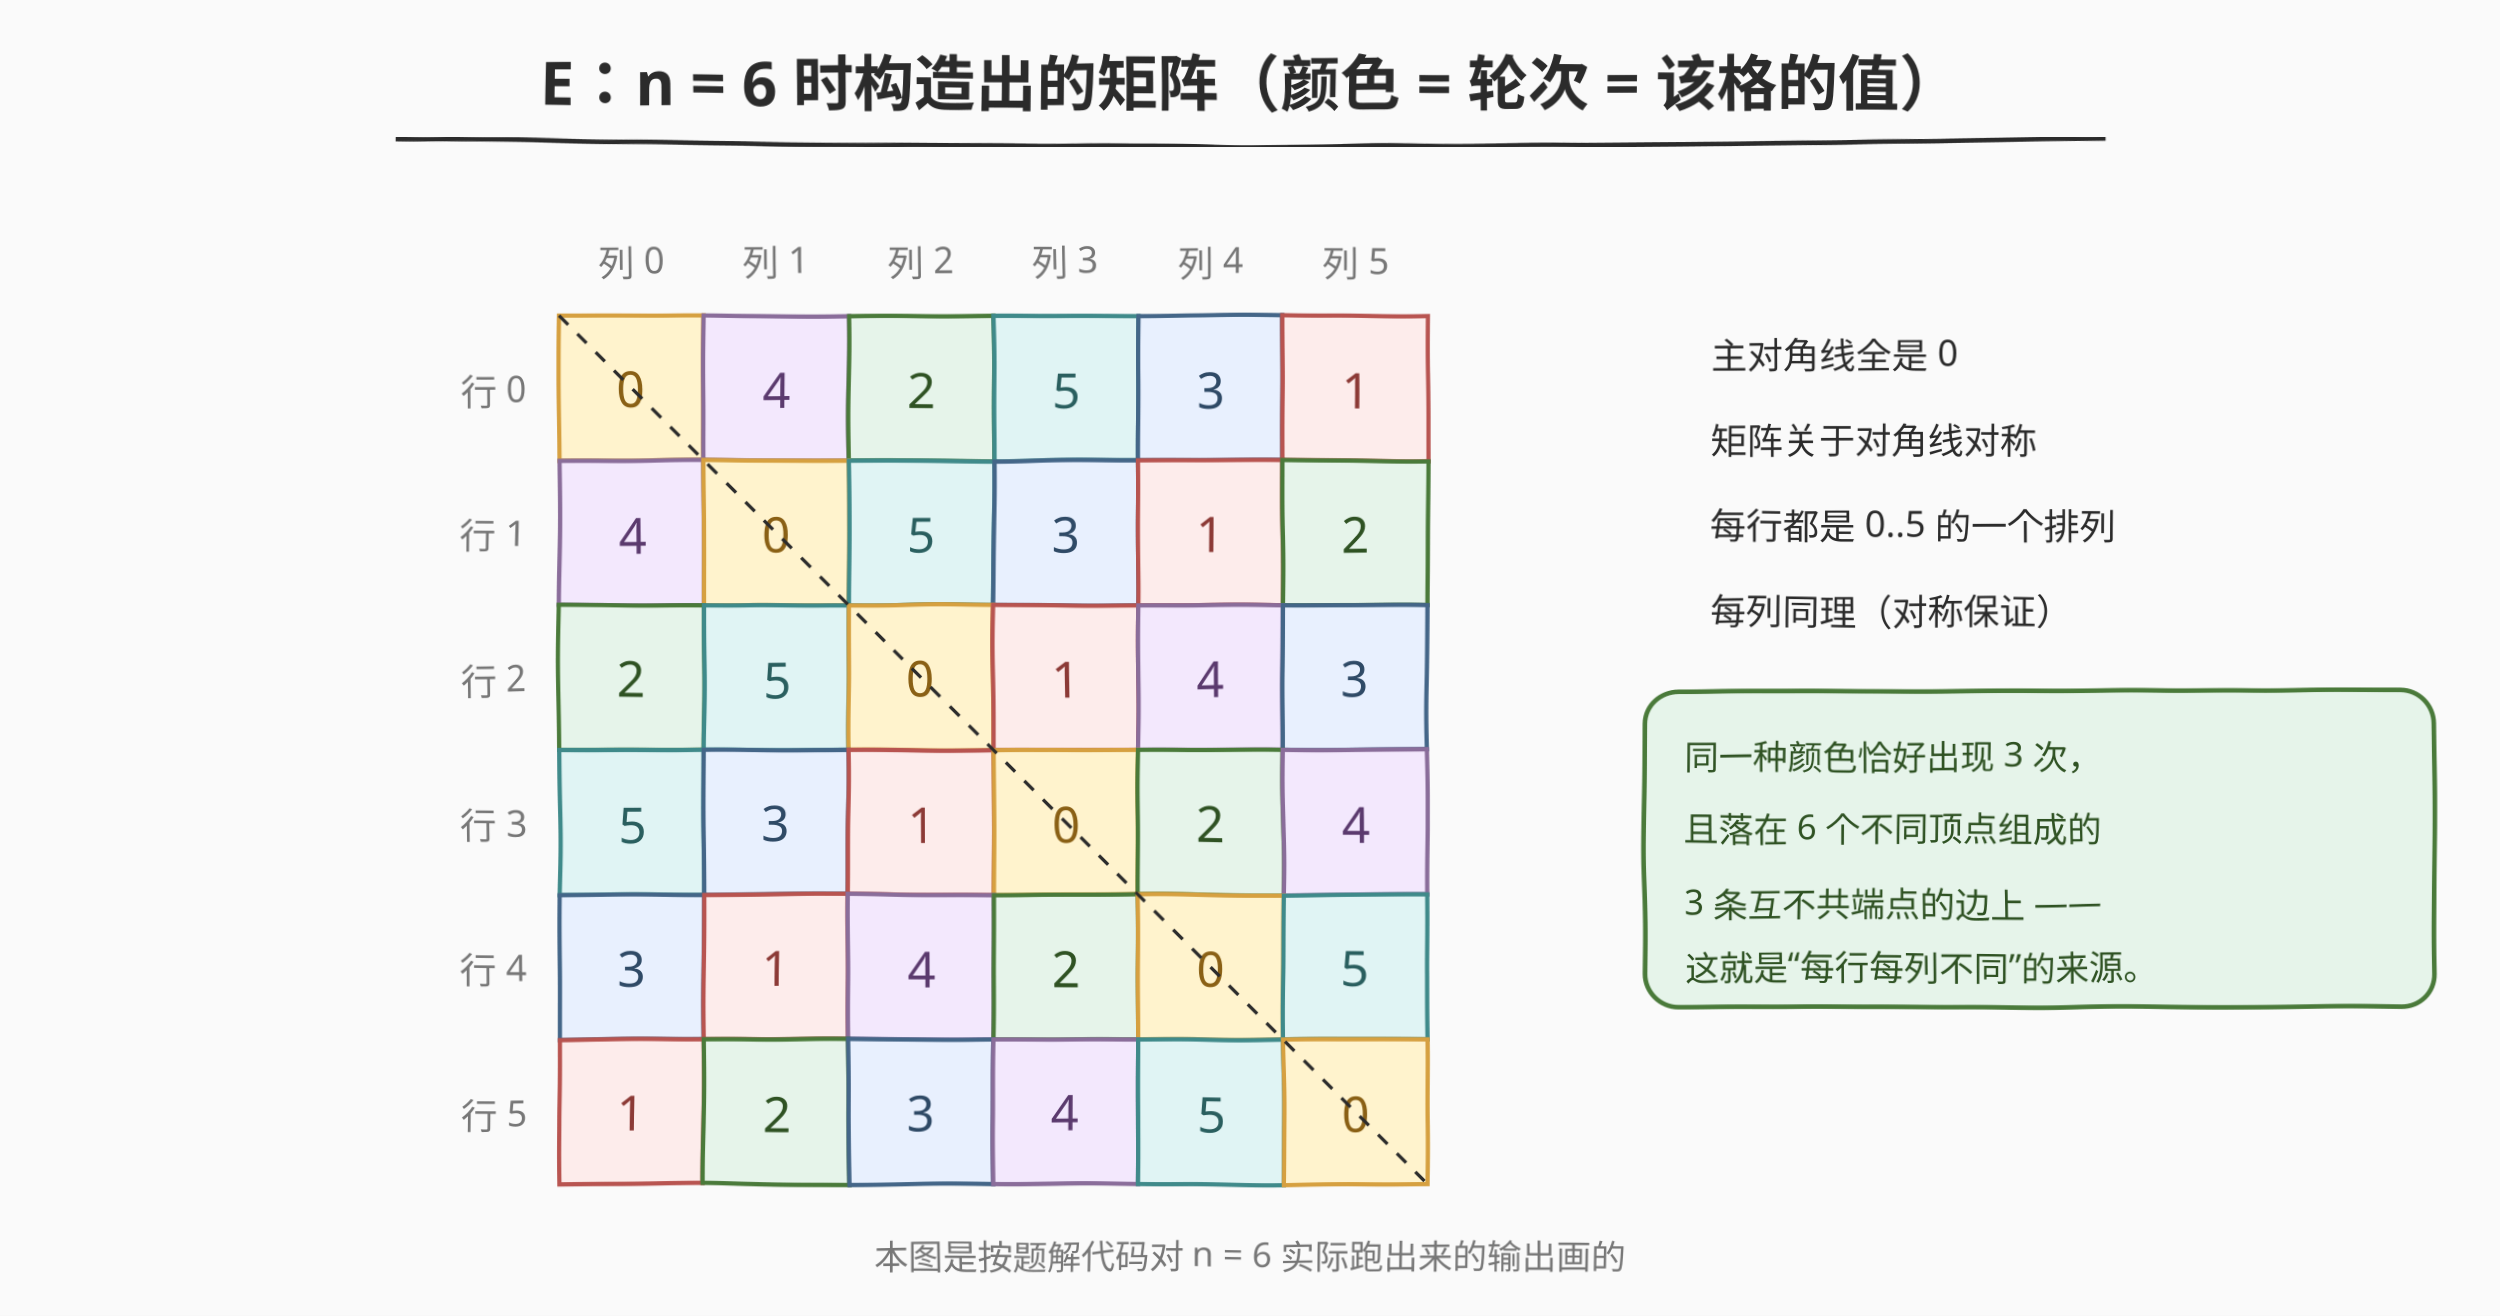
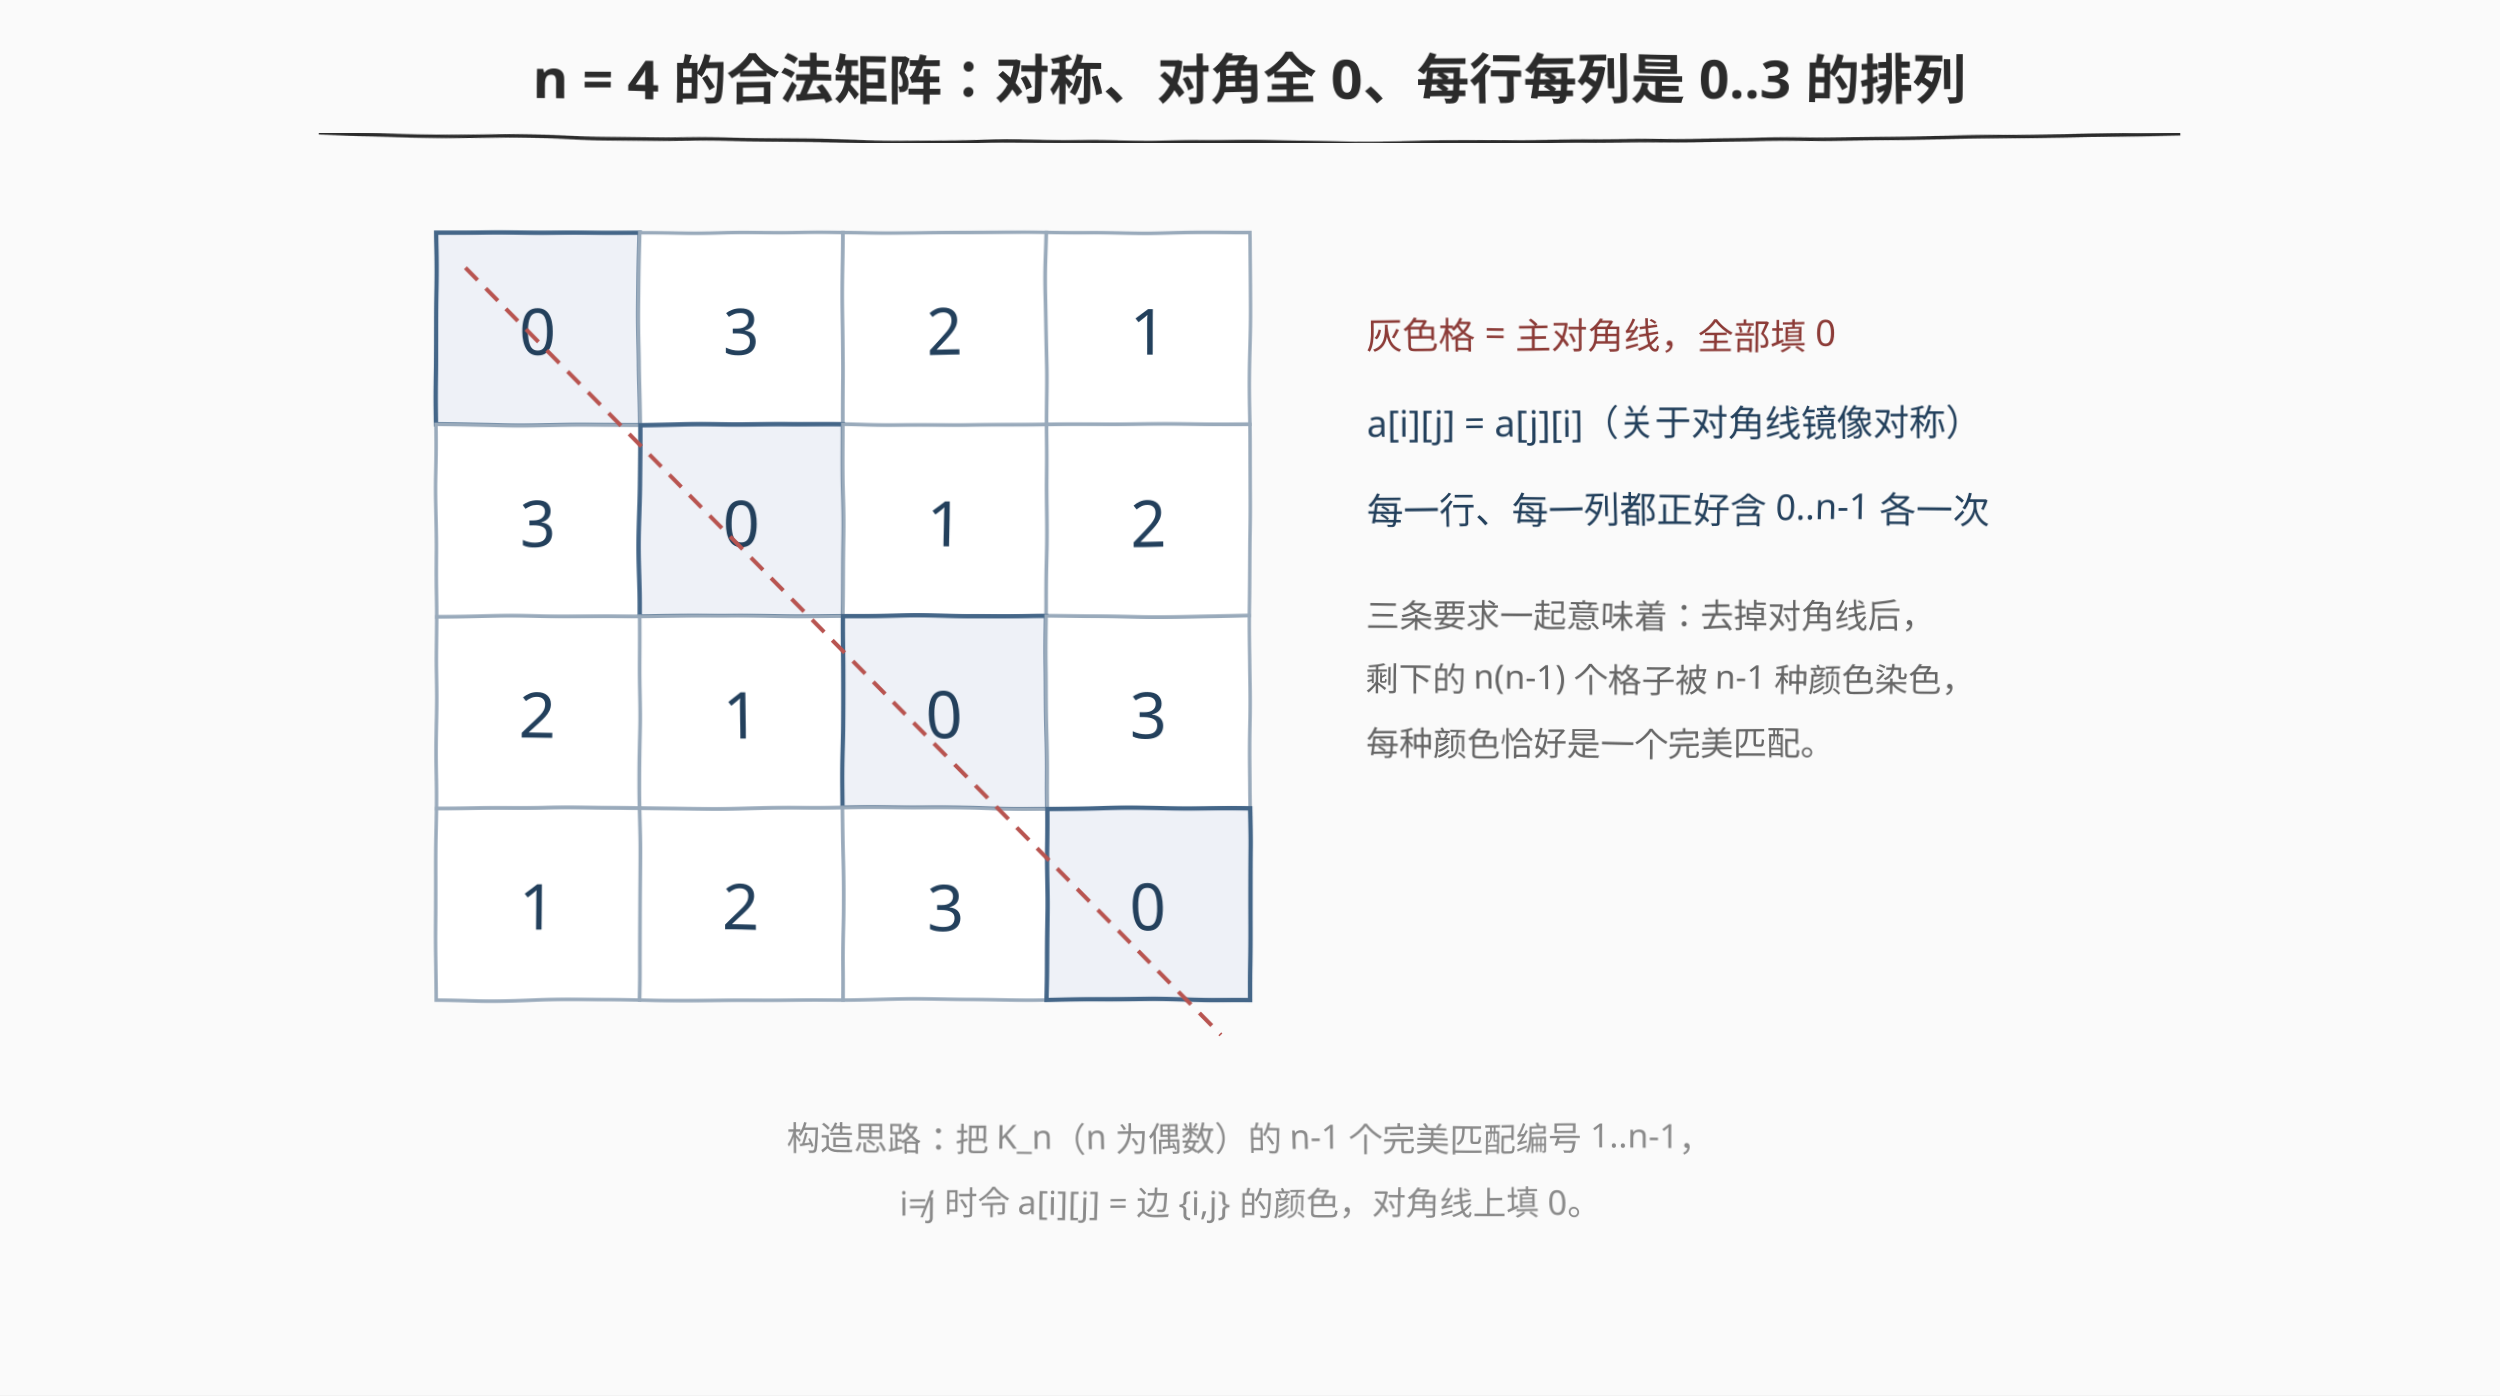
- <svg xmlns="http://www.w3.org/2000/svg" width="760" height="400" viewBox="0 0 760 400" font-family="'Comic Sans MS','Marker Felt','Segoe UI','Kaiti SC',楷体,cursive">
+ <svg xmlns="http://www.w3.org/2000/svg" width="860" height="480" viewBox="0 0 860 480" font-family="'Comic Sans MS','Marker Felt','Segoe UI','Kaiti SC',楷体,cursive">
  <defs>
    <filter id="rough2" x="-4%" y="-4%" width="108%" height="108%">
-       <feTurbulence type="fractalNoise" baseFrequency="0.022" numOctaves="2" seed="127" />
+       <feTurbulence type="fractalNoise" baseFrequency="0.024" numOctaves="2" seed="51" />
      <feDisplacementMap in="SourceGraphic" scale="1.4" />
    </filter>
+     <marker id="a12e" markerWidth="9" markerHeight="9" refX="7" refY="4.5" orient="auto">
+       <path d="M0,0 L9,4.5 L0,9 z" fill="#446688" />
+     </marker>
  </defs>
-   <rect width="760" height="400" fill="#fafafa" />
-   <text x="380" y="32" text-anchor="middle" font-size="18.5" font-weight="bold" fill="#2b2b2b" filter="url(#rough2)">E：n = 6 时构造出的矩阵（颜色 = 轮次 = 该格的值）</text>
-   <path d="M 120 42 Q 380 47 640 42" stroke="#2b2b2b" stroke-width="1.4" fill="none" filter="url(#rough2)" />
-   <text x="160" y="123" text-anchor="end" font-size="11" fill="#777" filter="url(#rough2)">行 0</text>
-   <rect x="170" y="96" width="44" height="44" fill="#fff3cd" stroke="#d6a040" stroke-width="1.3" filter="url(#rough2)" />
-   <text x="192" y="124" text-anchor="middle" font-size="15" fill="#8a6015" filter="url(#rough2)">0</text>
-   <rect x="214" y="96" width="44" height="44" fill="#f3e8fd" stroke="#8a6d9a" stroke-width="1.3" filter="url(#rough2)" />
-   <text x="236" y="124" text-anchor="middle" font-size="15" fill="#5b3a6e" filter="url(#rough2)">4</text>
-   <rect x="258" y="96" width="44" height="44" fill="#e6f4ea" stroke="#4a7a3a" stroke-width="1.3" filter="url(#rough2)" />
-   <text x="280" y="124" text-anchor="middle" font-size="15" fill="#2f5223" filter="url(#rough2)">2</text>
-   <rect x="302" y="96" width="44" height="44" fill="#e0f4f4" stroke="#3f8a8a" stroke-width="1.3" filter="url(#rough2)" />
-   <text x="324" y="124" text-anchor="middle" font-size="15" fill="#2a5f5f" filter="url(#rough2)">5</text>
-   <rect x="346" y="96" width="44" height="44" fill="#e8f0fe" stroke="#446688" stroke-width="1.3" filter="url(#rough2)" />
-   <text x="368" y="124" text-anchor="middle" font-size="15" fill="#2f4a66" filter="url(#rough2)">3</text>
-   <rect x="390" y="96" width="44" height="44" fill="#fdeceb" stroke="#b85450" stroke-width="1.3" filter="url(#rough2)" />
-   <text x="412" y="124" text-anchor="middle" font-size="15" fill="#8c3a36" filter="url(#rough2)">1</text>
-   <text x="160" y="167" text-anchor="end" font-size="11" fill="#777" filter="url(#rough2)">行 1</text>
-   <rect x="170" y="140" width="44" height="44" fill="#f3e8fd" stroke="#8a6d9a" stroke-width="1.3" filter="url(#rough2)" />
-   <text x="192" y="168" text-anchor="middle" font-size="15" fill="#5b3a6e" filter="url(#rough2)">4</text>
-   <rect x="214" y="140" width="44" height="44" fill="#fff3cd" stroke="#d6a040" stroke-width="1.3" filter="url(#rough2)" />
-   <text x="236" y="168" text-anchor="middle" font-size="15" fill="#8a6015" filter="url(#rough2)">0</text>
-   <rect x="258" y="140" width="44" height="44" fill="#e0f4f4" stroke="#3f8a8a" stroke-width="1.3" filter="url(#rough2)" />
-   <text x="280" y="168" text-anchor="middle" font-size="15" fill="#2a5f5f" filter="url(#rough2)">5</text>
-   <rect x="302" y="140" width="44" height="44" fill="#e8f0fe" stroke="#446688" stroke-width="1.3" filter="url(#rough2)" />
-   <text x="324" y="168" text-anchor="middle" font-size="15" fill="#2f4a66" filter="url(#rough2)">3</text>
-   <rect x="346" y="140" width="44" height="44" fill="#fdeceb" stroke="#b85450" stroke-width="1.3" filter="url(#rough2)" />
-   <text x="368" y="168" text-anchor="middle" font-size="15" fill="#8c3a36" filter="url(#rough2)">1</text>
-   <rect x="390" y="140" width="44" height="44" fill="#e6f4ea" stroke="#4a7a3a" stroke-width="1.3" filter="url(#rough2)" />
-   <text x="412" y="168" text-anchor="middle" font-size="15" fill="#2f5223" filter="url(#rough2)">2</text>
-   <text x="160" y="211" text-anchor="end" font-size="11" fill="#777" filter="url(#rough2)">行 2</text>
-   <rect x="170" y="184" width="44" height="44" fill="#e6f4ea" stroke="#4a7a3a" stroke-width="1.3" filter="url(#rough2)" />
-   <text x="192" y="212" text-anchor="middle" font-size="15" fill="#2f5223" filter="url(#rough2)">2</text>
-   <rect x="214" y="184" width="44" height="44" fill="#e0f4f4" stroke="#3f8a8a" stroke-width="1.3" filter="url(#rough2)" />
-   <text x="236" y="212" text-anchor="middle" font-size="15" fill="#2a5f5f" filter="url(#rough2)">5</text>
-   <rect x="258" y="184" width="44" height="44" fill="#fff3cd" stroke="#d6a040" stroke-width="1.3" filter="url(#rough2)" />
-   <text x="280" y="212" text-anchor="middle" font-size="15" fill="#8a6015" filter="url(#rough2)">0</text>
-   <rect x="302" y="184" width="44" height="44" fill="#fdeceb" stroke="#b85450" stroke-width="1.3" filter="url(#rough2)" />
-   <text x="324" y="212" text-anchor="middle" font-size="15" fill="#8c3a36" filter="url(#rough2)">1</text>
-   <rect x="346" y="184" width="44" height="44" fill="#f3e8fd" stroke="#8a6d9a" stroke-width="1.3" filter="url(#rough2)" />
-   <text x="368" y="212" text-anchor="middle" font-size="15" fill="#5b3a6e" filter="url(#rough2)">4</text>
-   <rect x="390" y="184" width="44" height="44" fill="#e8f0fe" stroke="#446688" stroke-width="1.3" filter="url(#rough2)" />
-   <text x="412" y="212" text-anchor="middle" font-size="15" fill="#2f4a66" filter="url(#rough2)">3</text>
-   <text x="160" y="255" text-anchor="end" font-size="11" fill="#777" filter="url(#rough2)">行 3</text>
-   <rect x="170" y="228" width="44" height="44" fill="#e0f4f4" stroke="#3f8a8a" stroke-width="1.3" filter="url(#rough2)" />
-   <text x="192" y="256" text-anchor="middle" font-size="15" fill="#2a5f5f" filter="url(#rough2)">5</text>
-   <rect x="214" y="228" width="44" height="44" fill="#e8f0fe" stroke="#446688" stroke-width="1.3" filter="url(#rough2)" />
-   <text x="236" y="256" text-anchor="middle" font-size="15" fill="#2f4a66" filter="url(#rough2)">3</text>
-   <rect x="258" y="228" width="44" height="44" fill="#fdeceb" stroke="#b85450" stroke-width="1.3" filter="url(#rough2)" />
-   <text x="280" y="256" text-anchor="middle" font-size="15" fill="#8c3a36" filter="url(#rough2)">1</text>
-   <rect x="302" y="228" width="44" height="44" fill="#fff3cd" stroke="#d6a040" stroke-width="1.3" filter="url(#rough2)" />
-   <text x="324" y="256" text-anchor="middle" font-size="15" fill="#8a6015" filter="url(#rough2)">0</text>
-   <rect x="346" y="228" width="44" height="44" fill="#e6f4ea" stroke="#4a7a3a" stroke-width="1.3" filter="url(#rough2)" />
-   <text x="368" y="256" text-anchor="middle" font-size="15" fill="#2f5223" filter="url(#rough2)">2</text>
-   <rect x="390" y="228" width="44" height="44" fill="#f3e8fd" stroke="#8a6d9a" stroke-width="1.3" filter="url(#rough2)" />
-   <text x="412" y="256" text-anchor="middle" font-size="15" fill="#5b3a6e" filter="url(#rough2)">4</text>
-   <text x="160" y="299" text-anchor="end" font-size="11" fill="#777" filter="url(#rough2)">行 4</text>
-   <rect x="170" y="272" width="44" height="44" fill="#e8f0fe" stroke="#446688" stroke-width="1.3" filter="url(#rough2)" />
-   <text x="192" y="300" text-anchor="middle" font-size="15" fill="#2f4a66" filter="url(#rough2)">3</text>
-   <rect x="214" y="272" width="44" height="44" fill="#fdeceb" stroke="#b85450" stroke-width="1.3" filter="url(#rough2)" />
-   <text x="236" y="300" text-anchor="middle" font-size="15" fill="#8c3a36" filter="url(#rough2)">1</text>
-   <rect x="258" y="272" width="44" height="44" fill="#f3e8fd" stroke="#8a6d9a" stroke-width="1.3" filter="url(#rough2)" />
-   <text x="280" y="300" text-anchor="middle" font-size="15" fill="#5b3a6e" filter="url(#rough2)">4</text>
-   <rect x="302" y="272" width="44" height="44" fill="#e6f4ea" stroke="#4a7a3a" stroke-width="1.3" filter="url(#rough2)" />
-   <text x="324" y="300" text-anchor="middle" font-size="15" fill="#2f5223" filter="url(#rough2)">2</text>
-   <rect x="346" y="272" width="44" height="44" fill="#fff3cd" stroke="#d6a040" stroke-width="1.3" filter="url(#rough2)" />
-   <text x="368" y="300" text-anchor="middle" font-size="15" fill="#8a6015" filter="url(#rough2)">0</text>
-   <rect x="390" y="272" width="44" height="44" fill="#e0f4f4" stroke="#3f8a8a" stroke-width="1.3" filter="url(#rough2)" />
-   <text x="412" y="300" text-anchor="middle" font-size="15" fill="#2a5f5f" filter="url(#rough2)">5</text>
-   <text x="160" y="343" text-anchor="end" font-size="11" fill="#777" filter="url(#rough2)">行 5</text>
-   <rect x="170" y="316" width="44" height="44" fill="#fdeceb" stroke="#b85450" stroke-width="1.3" filter="url(#rough2)" />
-   <text x="192" y="344" text-anchor="middle" font-size="15" fill="#8c3a36" filter="url(#rough2)">1</text>
-   <rect x="214" y="316" width="44" height="44" fill="#e6f4ea" stroke="#4a7a3a" stroke-width="1.3" filter="url(#rough2)" />
-   <text x="236" y="344" text-anchor="middle" font-size="15" fill="#2f5223" filter="url(#rough2)">2</text>
-   <rect x="258" y="316" width="44" height="44" fill="#e8f0fe" stroke="#446688" stroke-width="1.3" filter="url(#rough2)" />
-   <text x="280" y="344" text-anchor="middle" font-size="15" fill="#2f4a66" filter="url(#rough2)">3</text>
-   <rect x="302" y="316" width="44" height="44" fill="#f3e8fd" stroke="#8a6d9a" stroke-width="1.3" filter="url(#rough2)" />
-   <text x="324" y="344" text-anchor="middle" font-size="15" fill="#5b3a6e" filter="url(#rough2)">4</text>
-   <rect x="346" y="316" width="44" height="44" fill="#e0f4f4" stroke="#3f8a8a" stroke-width="1.3" filter="url(#rough2)" />
-   <text x="368" y="344" text-anchor="middle" font-size="15" fill="#2a5f5f" filter="url(#rough2)">5</text>
-   <rect x="390" y="316" width="44" height="44" fill="#fff3cd" stroke="#d6a040" stroke-width="1.3" filter="url(#rough2)" />
-   <text x="412" y="344" text-anchor="middle" font-size="15" fill="#8a6015" filter="url(#rough2)">0</text>
-   <text x="192" y="84" text-anchor="middle" font-size="11" fill="#777" filter="url(#rough2)">列 0</text>
-   <text x="236" y="84" text-anchor="middle" font-size="11" fill="#777" filter="url(#rough2)">列 1</text>
-   <text x="280" y="84" text-anchor="middle" font-size="11" fill="#777" filter="url(#rough2)">列 2</text>
-   <text x="324" y="84" text-anchor="middle" font-size="11" fill="#777" filter="url(#rough2)">列 3</text>
-   <text x="368" y="84" text-anchor="middle" font-size="11" fill="#777" filter="url(#rough2)">列 4</text>
-   <text x="412" y="84" text-anchor="middle" font-size="11" fill="#777" filter="url(#rough2)">列 5</text>
-   <line x1="170" y1="96" x2="434" y2="360" stroke="#2b2b2b" stroke-width="1" stroke-dasharray="4 4" filter="url(#rough2)" />
-   <text x="520" y="112" font-size="11" fill="#2b2b2b" filter="url(#rough2)">主对角线全是 0</text>
-   <text x="520" y="138" font-size="11" fill="#2b2b2b" filter="url(#rough2)">矩阵关于对角线对称</text>
-   <text x="520" y="164" font-size="11" fill="#2b2b2b" filter="url(#rough2)">每行都是 0..5 的一个排列</text>
-   <text x="520" y="190" font-size="11" fill="#2b2b2b" filter="url(#rough2)">每列同理（对称保证）</text>
-   <rect x="500" y="210" width="240" height="96" rx="10" fill="#e6f4ea" stroke="#4a7a3a" stroke-width="1.4" filter="url(#rough2)" />
-   <text x="512" y="234" font-size="10.5" fill="#2f5223" filter="url(#rough2)">同一种颜色恰好出现 3 次，</text>
-   <text x="512" y="256" font-size="10.5" fill="#2f5223" filter="url(#rough2)">且落在 6 个不同顶点组成的</text>
-   <text x="512" y="278" font-size="10.5" fill="#2f5223" filter="url(#rough2)">3 条互不共端点的边上 ——</text>
-   <text x="512" y="298" font-size="10.5" fill="#2f5223" filter="url(#rough2)">这就是“每行每列不同”的来源。</text>
-   <text x="380" y="386" text-anchor="middle" font-size="10.5" fill="#777" filter="url(#rough2)">本图是按题解代码对 n = 6 实际跑出来的输出画的</text>
+   <rect width="860" height="480" fill="#fafafa" />
+   <text x="430" y="34" text-anchor="middle" font-size="18.5" font-weight="bold" fill="#2b2b2b" filter="url(#rough2)">n = 4 的合法矩阵：对称、对角全 0、每行每列是 0..3 的排列</text>
+   <path d="M 110 46 Q 430 52 750 46" stroke="#2b2b2b" stroke-width="1.2" fill="none" filter="url(#rough2)" />
+   <g filter="url(#rough2)">
+     <rect x="150" y="80" width="70" height="66" fill="#eef1f7" stroke="#446688" stroke-width="1.5" />
+     <rect x="220" y="80" width="70" height="66" fill="#ffffff" stroke="#9ab" stroke-width="1.2" />
+     <rect x="290" y="80" width="70" height="66" fill="#ffffff" stroke="#9ab" stroke-width="1.2" />
+     <rect x="360" y="80" width="70" height="66" fill="#ffffff" stroke="#9ab" stroke-width="1.2" />
+     <rect x="150" y="146" width="70" height="66" fill="#ffffff" stroke="#9ab" stroke-width="1.2" />
+     <rect x="220" y="146" width="70" height="66" fill="#eef1f7" stroke="#446688" stroke-width="1.5" />
+     <rect x="290" y="146" width="70" height="66" fill="#ffffff" stroke="#9ab" stroke-width="1.2" />
+     <rect x="360" y="146" width="70" height="66" fill="#ffffff" stroke="#9ab" stroke-width="1.2" />
+     <rect x="150" y="212" width="70" height="66" fill="#ffffff" stroke="#9ab" stroke-width="1.2" />
+     <rect x="220" y="212" width="70" height="66" fill="#ffffff" stroke="#9ab" stroke-width="1.2" />
+     <rect x="290" y="212" width="70" height="66" fill="#eef1f7" stroke="#446688" stroke-width="1.5" />
+     <rect x="360" y="212" width="70" height="66" fill="#ffffff" stroke="#9ab" stroke-width="1.2" />
+     <rect x="150" y="278" width="70" height="66" fill="#ffffff" stroke="#9ab" stroke-width="1.2" />
+     <rect x="220" y="278" width="70" height="66" fill="#ffffff" stroke="#9ab" stroke-width="1.2" />
+     <rect x="290" y="278" width="70" height="66" fill="#ffffff" stroke="#9ab" stroke-width="1.2" />
+     <rect x="360" y="278" width="70" height="66" fill="#eef1f7" stroke="#446688" stroke-width="1.5" />
+   </g>
+   <g font-size="22" text-anchor="middle" filter="url(#rough2)">
+     <text x="185" y="122" fill="#23405c">0</text>
+     <text x="255" y="122" fill="#23405c">3</text>
+     <text x="325" y="122" fill="#23405c">2</text>
+     <text x="395" y="122" fill="#23405c">1</text>
+     <text x="185" y="188" fill="#23405c">3</text>
+     <text x="255" y="188" fill="#23405c">0</text>
+     <text x="325" y="188" fill="#23405c">1</text>
+     <text x="395" y="188" fill="#23405c">2</text>
+     <text x="185" y="254" fill="#23405c">2</text>
+     <text x="255" y="254" fill="#23405c">1</text>
+     <text x="325" y="254" fill="#23405c">0</text>
+     <text x="395" y="254" fill="#23405c">3</text>
+     <text x="185" y="320" fill="#23405c">1</text>
+     <text x="255" y="320" fill="#23405c">2</text>
+     <text x="325" y="320" fill="#23405c">3</text>
+     <text x="395" y="320" fill="#23405c">0</text>
+   </g>
+   <path d="M 160 92 L 420 356" stroke="#b85450" stroke-width="1.4" stroke-dasharray="6 4" fill="none" filter="url(#rough2)" />
+   <text x="470" y="120" font-size="12.5" fill="#8c3b37" filter="url(#rough2)">灰色格 = 主对角线，全部填 0</text>
+   <text x="470" y="150" font-size="12.5" fill="#23405c" filter="url(#rough2)">a[i][j] = a[j][i]（关于对角线镜像对称）</text>
+   <text x="470" y="180" font-size="12.5" fill="#23405c" filter="url(#rough2)">每一行、每一列都正好含 0..n-1 各一次</text>
+   <text x="470" y="216" font-size="11.5" fill="#666" filter="url(#rough2)">三条要求一起意味着：去掉对角线后，</text>
+   <text x="470" y="238" font-size="11.5" fill="#666" filter="url(#rough2)">剩下的 n(n-1) 个格子被 n-1 种颜色染色，</text>
+   <text x="470" y="260" font-size="11.5" fill="#666" filter="url(#rough2)">每种颜色恰好是一个完美匹配。</text>
+   <text x="430" y="396" text-anchor="middle" font-size="11.5" fill="#8a8a8a" filter="url(#rough2)">构造思路：把 K_n（n 为偶数）的 n-1 个完美匹配编号 1..n-1，</text>
+   <text x="430" y="418" text-anchor="middle" font-size="11.5" fill="#8a8a8a" filter="url(#rough2)">i≠j 时令 a[i][j] = 边 {i,j} 的颜色，对角线上填 0。</text>
</svg>
